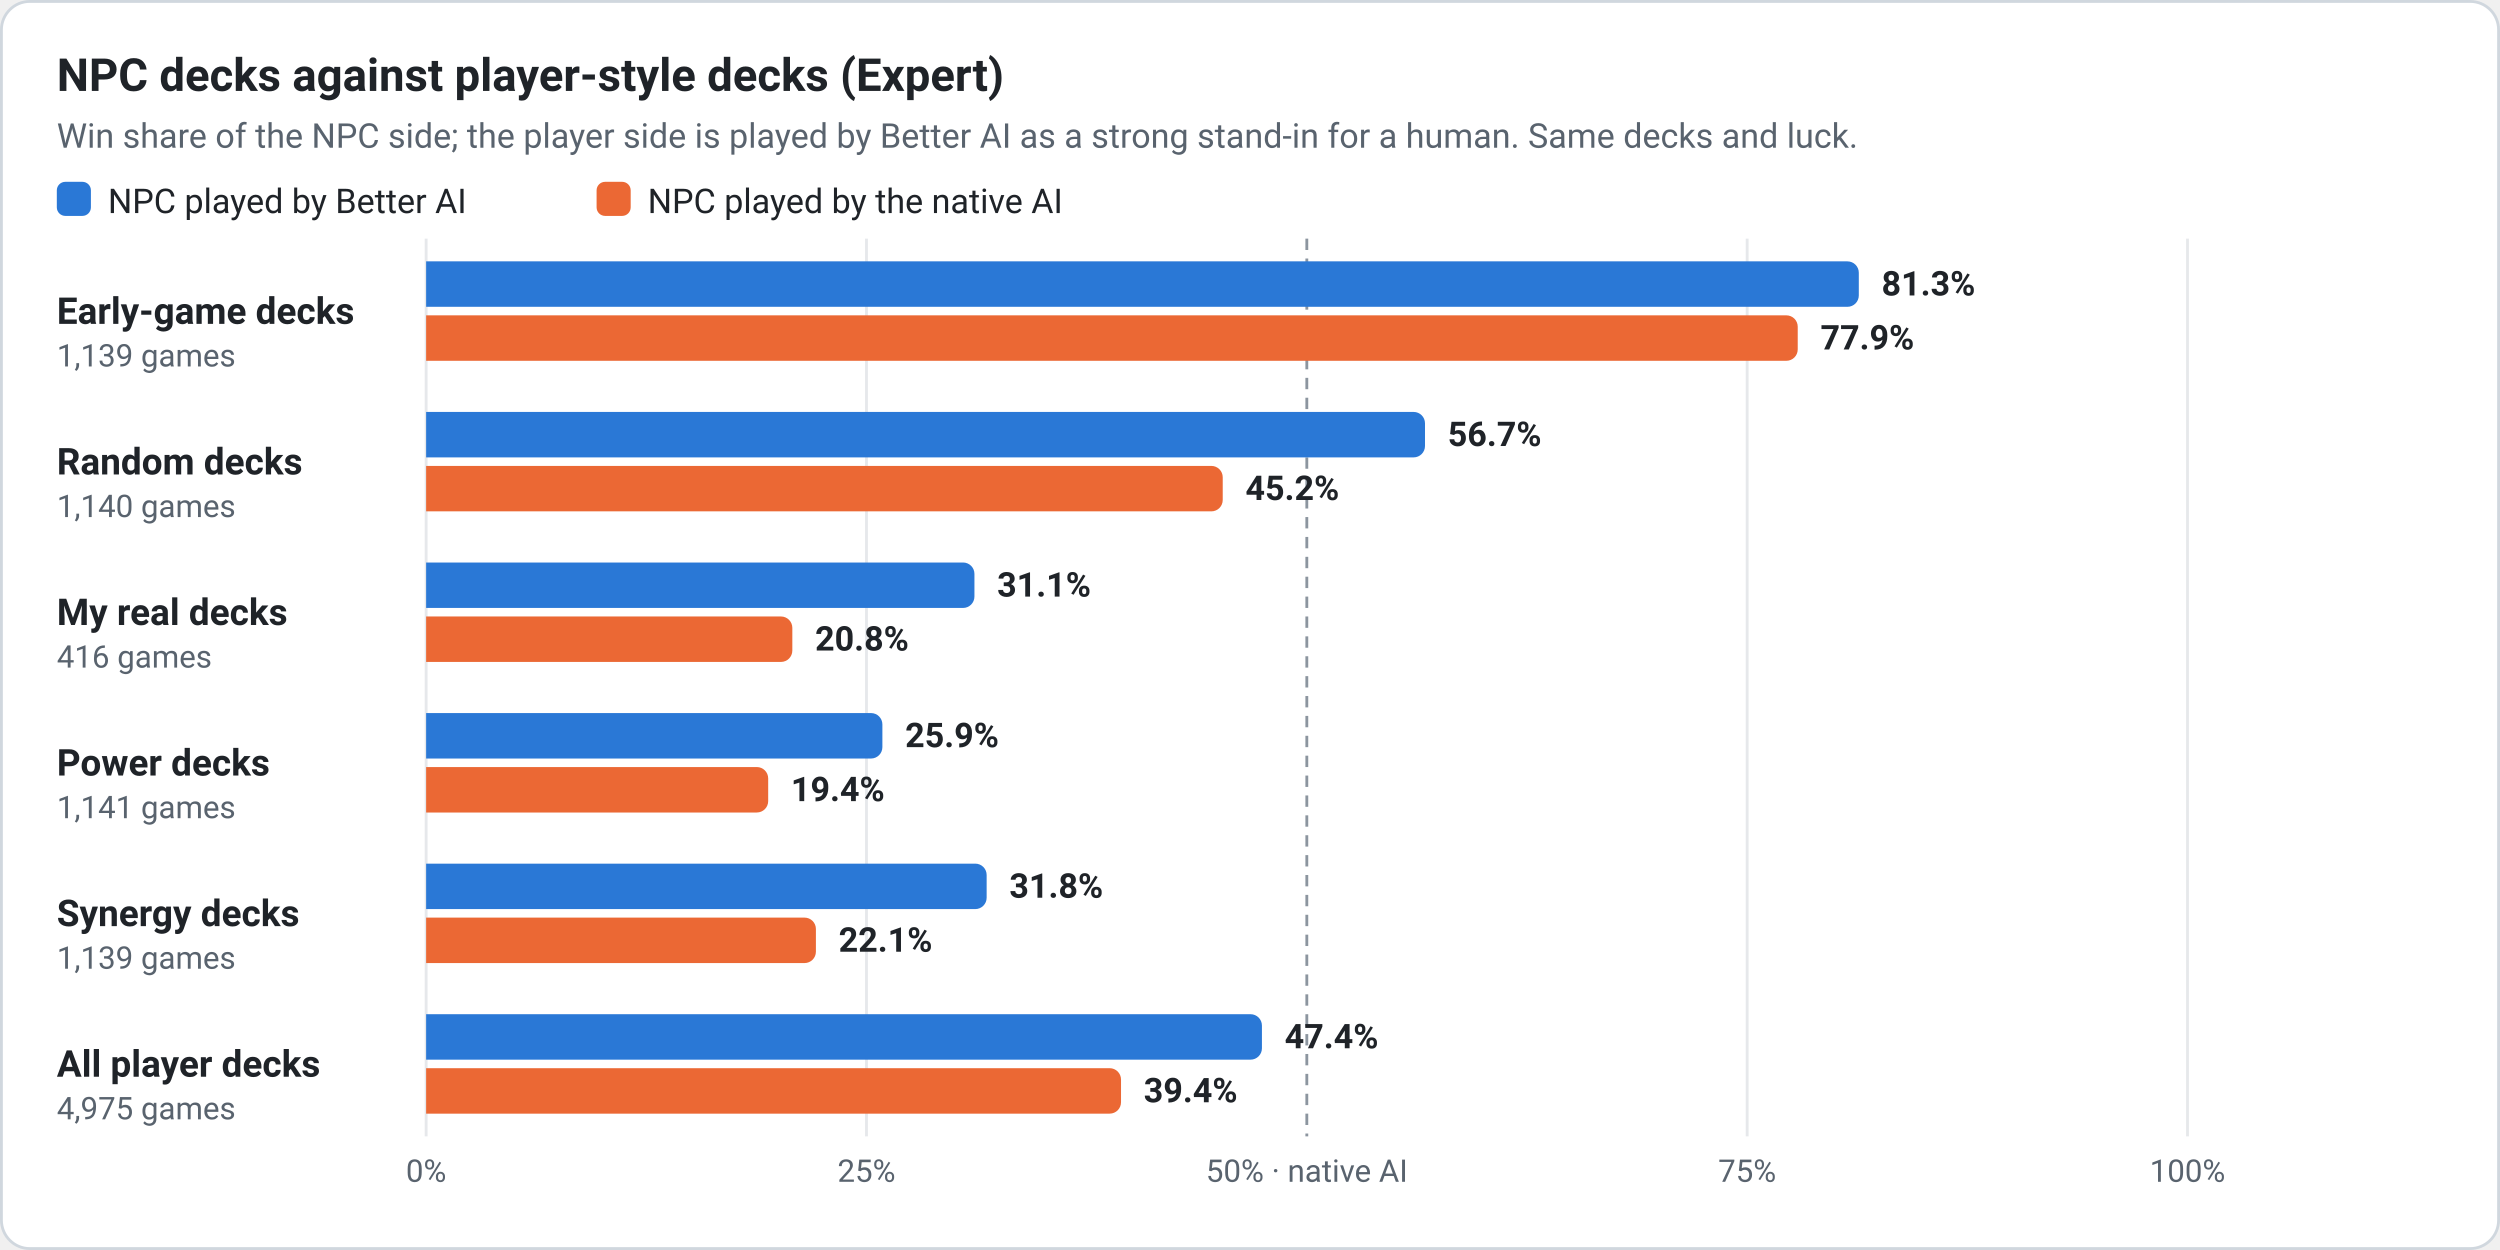
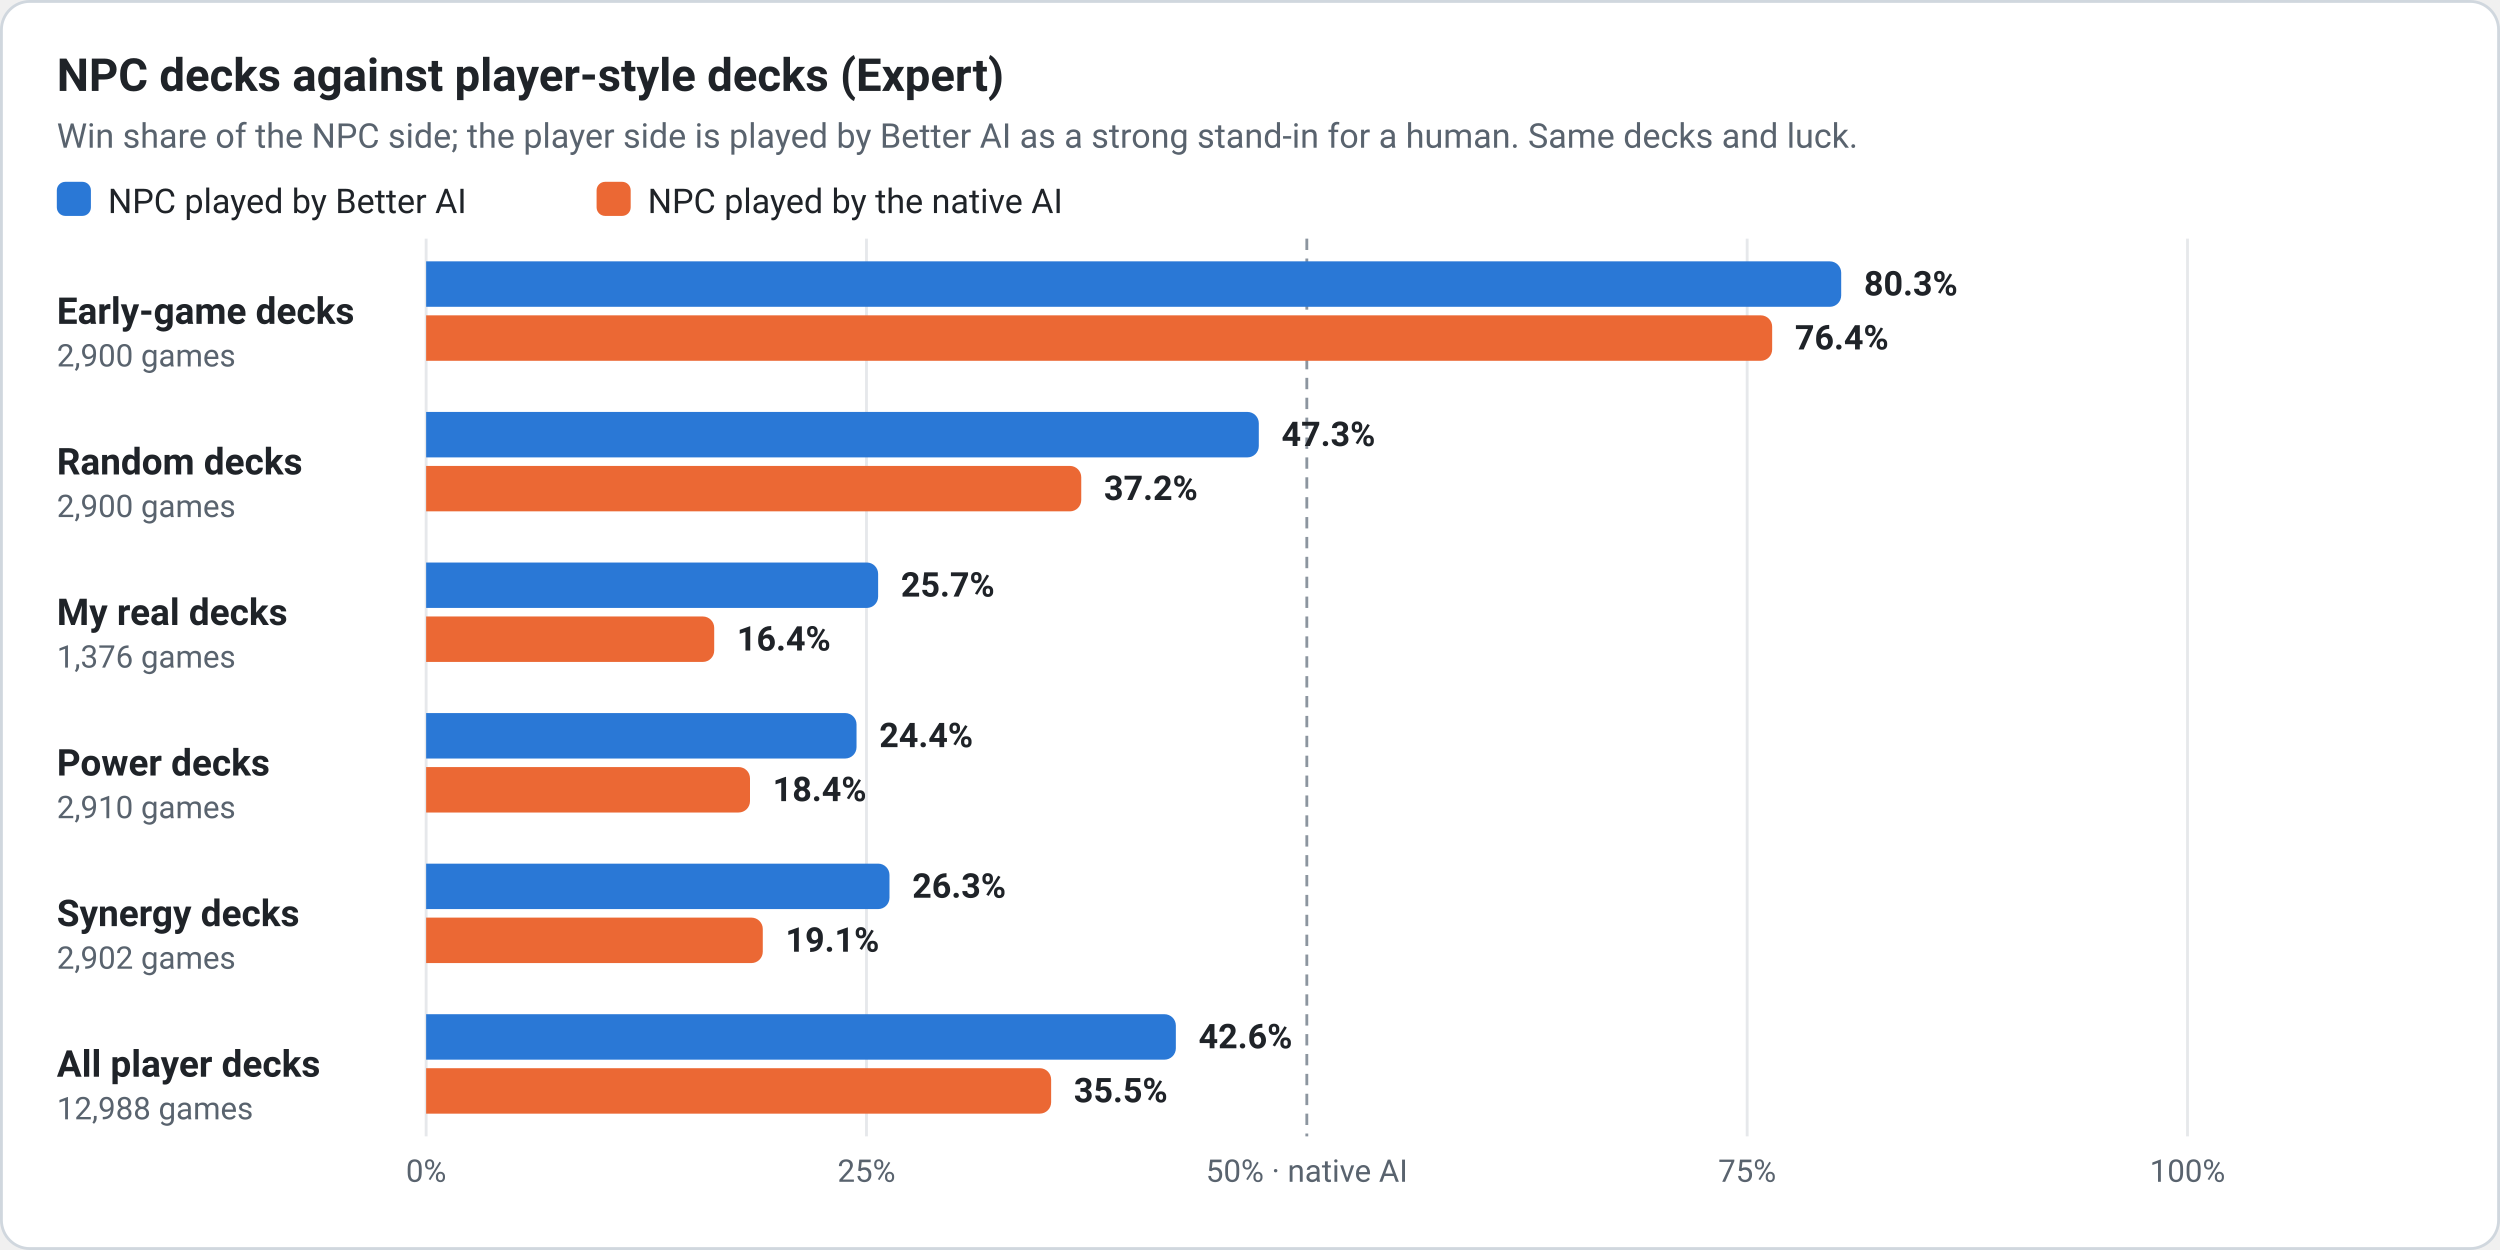
<svg xmlns="http://www.w3.org/2000/svg" width="880" height="440" viewBox="0 0 880 440" font-family="system-ui,-apple-system,'Segoe UI',Roboto,Helvetica,Arial,sans-serif" role="img" aria-label="NPC decks against player-style decks (Expert)">
  <rect x="0.5" y="0.5" width="879" height="439" rx="10" fill="#ffffff" stroke="#d0d7de" />
  <text x="20.0" y="32.0" fill="#1f2328" font-size="16" font-weight="600" text-anchor="start">NPC decks against player-style decks (Expert)</text>
  <text x="20.0" y="52.0" fill="#59636e" font-size="12" font-weight="400" text-anchor="start">Win share of the NPC side; the player side is played by Better AI as a strong stand-in for a human. Same decks and luck.</text>
  <line x1="150.0" y1="84" x2="150.0" y2="400" stroke="#e6e8eb" stroke-width="1" />
  <text x="150.0" y="416.0" fill="#59636e" font-size="11" font-weight="400" text-anchor="middle">0%</text>
  <line x1="305.0" y1="84" x2="305.0" y2="400" stroke="#e6e8eb" stroke-width="1" />
  <text x="305.0" y="416.0" fill="#59636e" font-size="11" font-weight="400" text-anchor="middle">25%</text>
  <line x1="460.0" y1="84" x2="460.0" y2="400" stroke="#8c959f" stroke-width="1" stroke-dasharray="4 3" />
  <text x="460.0" y="416.0" fill="#59636e" font-size="11" font-weight="400" text-anchor="middle">50% · native AI</text>
  <line x1="615.0" y1="84" x2="615.0" y2="400" stroke="#e6e8eb" stroke-width="1" />
  <text x="615.0" y="416.0" fill="#59636e" font-size="11" font-weight="400" text-anchor="middle">75%</text>
  <line x1="770.0" y1="84" x2="770.0" y2="400" stroke="#e6e8eb" stroke-width="1" />
  <text x="770.0" y="416.0" fill="#59636e" font-size="11" font-weight="400" text-anchor="middle">100%</text>
  <rect x="20" y="64" width="12" height="12" rx="3" fill="#2a78d6" />
  <text x="38.0" y="75.0" fill="#1f2328" font-size="12" font-weight="400" text-anchor="start">NPC played by Better AI</text>
  <rect x="210" y="64" width="12" height="12" rx="3" fill="#eb6834" />
  <text x="228.0" y="75.0" fill="#1f2328" font-size="12" font-weight="400" text-anchor="start">NPC played by the native AI</text>
  <text x="20.0" y="114.0" fill="#1f2328" font-size="13" font-weight="600" text-anchor="start">Early-game decks</text>
-   <text x="20.0" y="129.0" fill="#59636e" font-size="11" font-weight="400" text-anchor="start">1,139 games</text>
-   <path d="M150.0,92.0 H650.3 A4,4 0 0 1 654.3,96.0 V104.0 A4,4 0 0 1 650.3,108.0 H150.0 Z" fill="#2a78d6" />
-   <text x="662.3" y="104.0" fill="#1f2328" font-size="12" font-weight="600" text-anchor="start">81.3%</text>
-   <path d="M150.0,111.0 H628.8 A4,4 0 0 1 632.8,115.0 V123.0 A4,4 0 0 1 628.8,127.0 H150.0 Z" fill="#eb6834" />
-   <text x="640.8" y="123.0" fill="#1f2328" font-size="12" font-weight="600" text-anchor="start">77.9%</text>
+   <text x="20.0" y="129.0" fill="#59636e" font-size="11" font-weight="400" text-anchor="start">2,900 games</text>
+   <path d="M150.0,92.0 H644.1 A4,4 0 0 1 648.1,96.0 V104.0 A4,4 0 0 1 644.1,108.0 H150.0 Z" fill="#2a78d6" />
+   <text x="656.1" y="104.0" fill="#1f2328" font-size="12" font-weight="600" text-anchor="start">80.3%</text>
+   <path d="M150.0,111.0 H619.8 A4,4 0 0 1 623.8,115.0 V123.0 A4,4 0 0 1 619.8,127.0 H150.0 Z" fill="#eb6834" />
+   <text x="631.8" y="123.0" fill="#1f2328" font-size="12" font-weight="600" text-anchor="start">76.4%</text>
  <text x="20.0" y="167.0" fill="#1f2328" font-size="13" font-weight="600" text-anchor="start">Random decks</text>
-   <text x="20.0" y="182.0" fill="#59636e" font-size="11" font-weight="400" text-anchor="start">1,140 games</text>
-   <path d="M150.0,145.0 H497.6 A4,4 0 0 1 501.6,149.0 V157.0 A4,4 0 0 1 497.6,161.0 H150.0 Z" fill="#2a78d6" />
-   <text x="509.6" y="157.0" fill="#1f2328" font-size="12" font-weight="600" text-anchor="start">56.7%</text>
-   <path d="M150.0,164.0 H426.4 A4,4 0 0 1 430.4,168.0 V176.0 A4,4 0 0 1 426.4,180.0 H150.0 Z" fill="#eb6834" />
-   <text x="438.4" y="176.0" fill="#1f2328" font-size="12" font-weight="600" text-anchor="start">45.2%</text>
+   <text x="20.0" y="182.0" fill="#59636e" font-size="11" font-weight="400" text-anchor="start">2,900 games</text>
+   <path d="M150.0,145.0 H439.1 A4,4 0 0 1 443.1,149.0 V157.0 A4,4 0 0 1 439.1,161.0 H150.0 Z" fill="#2a78d6" />
+   <text x="451.1" y="157.0" fill="#1f2328" font-size="12" font-weight="600" text-anchor="start">47.3%</text>
+   <path d="M150.0,164.0 H376.6 A4,4 0 0 1 380.6,168.0 V176.0 A4,4 0 0 1 376.6,180.0 H150.0 Z" fill="#eb6834" />
+   <text x="388.6" y="176.0" fill="#1f2328" font-size="12" font-weight="600" text-anchor="start">37.2%</text>
  <text x="20.0" y="220.0" fill="#1f2328" font-size="13" font-weight="600" text-anchor="start">My real decks</text>
-   <text x="20.0" y="235.0" fill="#59636e" font-size="11" font-weight="400" text-anchor="start">416 games</text>
-   <path d="M150.0,198.0 H339.0 A4,4 0 0 1 343.0,202.0 V210.0 A4,4 0 0 1 339.0,214.0 H150.0 Z" fill="#2a78d6" />
-   <text x="351.0" y="210.0" fill="#1f2328" font-size="12" font-weight="600" text-anchor="start">31.1%</text>
-   <path d="M150.0,217.0 H274.9 A4,4 0 0 1 278.9,221.0 V229.0 A4,4 0 0 1 274.9,233.0 H150.0 Z" fill="#eb6834" />
-   <text x="286.9" y="229.0" fill="#1f2328" font-size="12" font-weight="600" text-anchor="start">20.8%</text>
+   <text x="20.0" y="235.0" fill="#59636e" font-size="11" font-weight="400" text-anchor="start">1,376 games</text>
+   <path d="M150.0,198.0 H305.1 A4,4 0 0 1 309.1,202.0 V210.0 A4,4 0 0 1 305.1,214.0 H150.0 Z" fill="#2a78d6" />
+   <text x="317.1" y="210.0" fill="#1f2328" font-size="12" font-weight="600" text-anchor="start">25.7%</text>
+   <path d="M150.0,217.0 H247.4 A4,4 0 0 1 251.4,221.0 V229.0 A4,4 0 0 1 247.4,233.0 H150.0 Z" fill="#eb6834" />
+   <text x="259.4" y="229.0" fill="#1f2328" font-size="12" font-weight="600" text-anchor="start">16.4%</text>
  <text x="20.0" y="273.0" fill="#1f2328" font-size="13" font-weight="600" text-anchor="start">Power decks</text>
-   <text x="20.0" y="288.0" fill="#59636e" font-size="11" font-weight="400" text-anchor="start">1,141 games</text>
-   <path d="M150.0,251.0 H306.6 A4,4 0 0 1 310.6,255.0 V263.0 A4,4 0 0 1 306.6,267.0 H150.0 Z" fill="#2a78d6" />
-   <text x="318.6" y="263.0" fill="#1f2328" font-size="12" font-weight="600" text-anchor="start">25.9%</text>
-   <path d="M150.0,270.0 H266.4 A4,4 0 0 1 270.4,274.0 V282.0 A4,4 0 0 1 266.4,286.0 H150.0 Z" fill="#eb6834" />
-   <text x="278.4" y="282.0" fill="#1f2328" font-size="12" font-weight="600" text-anchor="start">19.4%</text>
+   <text x="20.0" y="288.0" fill="#59636e" font-size="11" font-weight="400" text-anchor="start">2,910 games</text>
+   <path d="M150.0,251.0 H297.5 A4,4 0 0 1 301.5,255.0 V263.0 A4,4 0 0 1 297.5,267.0 H150.0 Z" fill="#2a78d6" />
+   <text x="309.5" y="263.0" fill="#1f2328" font-size="12" font-weight="600" text-anchor="start">24.4%</text>
+   <path d="M150.0,270.0 H260.0 A4,4 0 0 1 264.0,274.0 V282.0 A4,4 0 0 1 260.0,286.0 H150.0 Z" fill="#eb6834" />
+   <text x="272.0" y="282.0" fill="#1f2328" font-size="12" font-weight="600" text-anchor="start">18.4%</text>
  <text x="20.0" y="326.0" fill="#1f2328" font-size="13" font-weight="600" text-anchor="start">Synergy decks</text>
-   <text x="20.0" y="341.0" fill="#59636e" font-size="11" font-weight="400" text-anchor="start">1,139 games</text>
-   <path d="M150.0,304.0 H343.3 A4,4 0 0 1 347.3,308.0 V316.0 A4,4 0 0 1 343.3,320.0 H150.0 Z" fill="#2a78d6" />
-   <text x="355.3" y="316.0" fill="#1f2328" font-size="12" font-weight="600" text-anchor="start">31.8%</text>
-   <path d="M150.0,323.0 H283.2 A4,4 0 0 1 287.2,327.0 V335.0 A4,4 0 0 1 283.2,339.0 H150.0 Z" fill="#eb6834" />
-   <text x="295.2" y="335.0" fill="#1f2328" font-size="12" font-weight="600" text-anchor="start">22.1%</text>
+   <text x="20.0" y="341.0" fill="#59636e" font-size="11" font-weight="400" text-anchor="start">2,902 games</text>
+   <path d="M150.0,304.0 H309.1 A4,4 0 0 1 313.1,308.0 V316.0 A4,4 0 0 1 309.1,320.0 H150.0 Z" fill="#2a78d6" />
+   <text x="321.1" y="316.0" fill="#1f2328" font-size="12" font-weight="600" text-anchor="start">26.3%</text>
+   <path d="M150.0,323.0 H264.5 A4,4 0 0 1 268.5,327.0 V335.0 A4,4 0 0 1 264.5,339.0 H150.0 Z" fill="#eb6834" />
+   <text x="276.5" y="335.0" fill="#1f2328" font-size="12" font-weight="600" text-anchor="start">19.1%</text>
  <text x="20.0" y="379.0" fill="#1f2328" font-size="13" font-weight="600" text-anchor="start">All player decks</text>
-   <text x="20.0" y="394.0" fill="#59636e" font-size="11" font-weight="400" text-anchor="start">4,975 games</text>
-   <path d="M150.0,357.0 H440.2 A4,4 0 0 1 444.2,361.0 V369.0 A4,4 0 0 1 440.2,373.0 H150.0 Z" fill="#2a78d6" />
-   <text x="452.2" y="369.0" fill="#1f2328" font-size="12" font-weight="600" text-anchor="start">47.4%</text>
-   <path d="M150.0,376.0 H390.6 A4,4 0 0 1 394.6,380.0 V388.0 A4,4 0 0 1 390.6,392.0 H150.0 Z" fill="#eb6834" />
-   <text x="402.6" y="388.0" fill="#1f2328" font-size="12" font-weight="600" text-anchor="start">39.4%</text>
+   <text x="20.0" y="394.0" fill="#59636e" font-size="11" font-weight="400" text-anchor="start">12,988 games</text>
+   <path d="M150.0,357.0 H409.9 A4,4 0 0 1 413.9,361.0 V369.0 A4,4 0 0 1 409.9,373.0 H150.0 Z" fill="#2a78d6" />
+   <text x="421.9" y="369.0" fill="#1f2328" font-size="12" font-weight="600" text-anchor="start">42.6%</text>
+   <path d="M150.0,376.0 H366.0 A4,4 0 0 1 370.0,380.0 V388.0 A4,4 0 0 1 366.0,392.0 H150.0 Z" fill="#eb6834" />
+   <text x="378.0" y="388.0" fill="#1f2328" font-size="12" font-weight="600" text-anchor="start">35.5%</text>
</svg>
